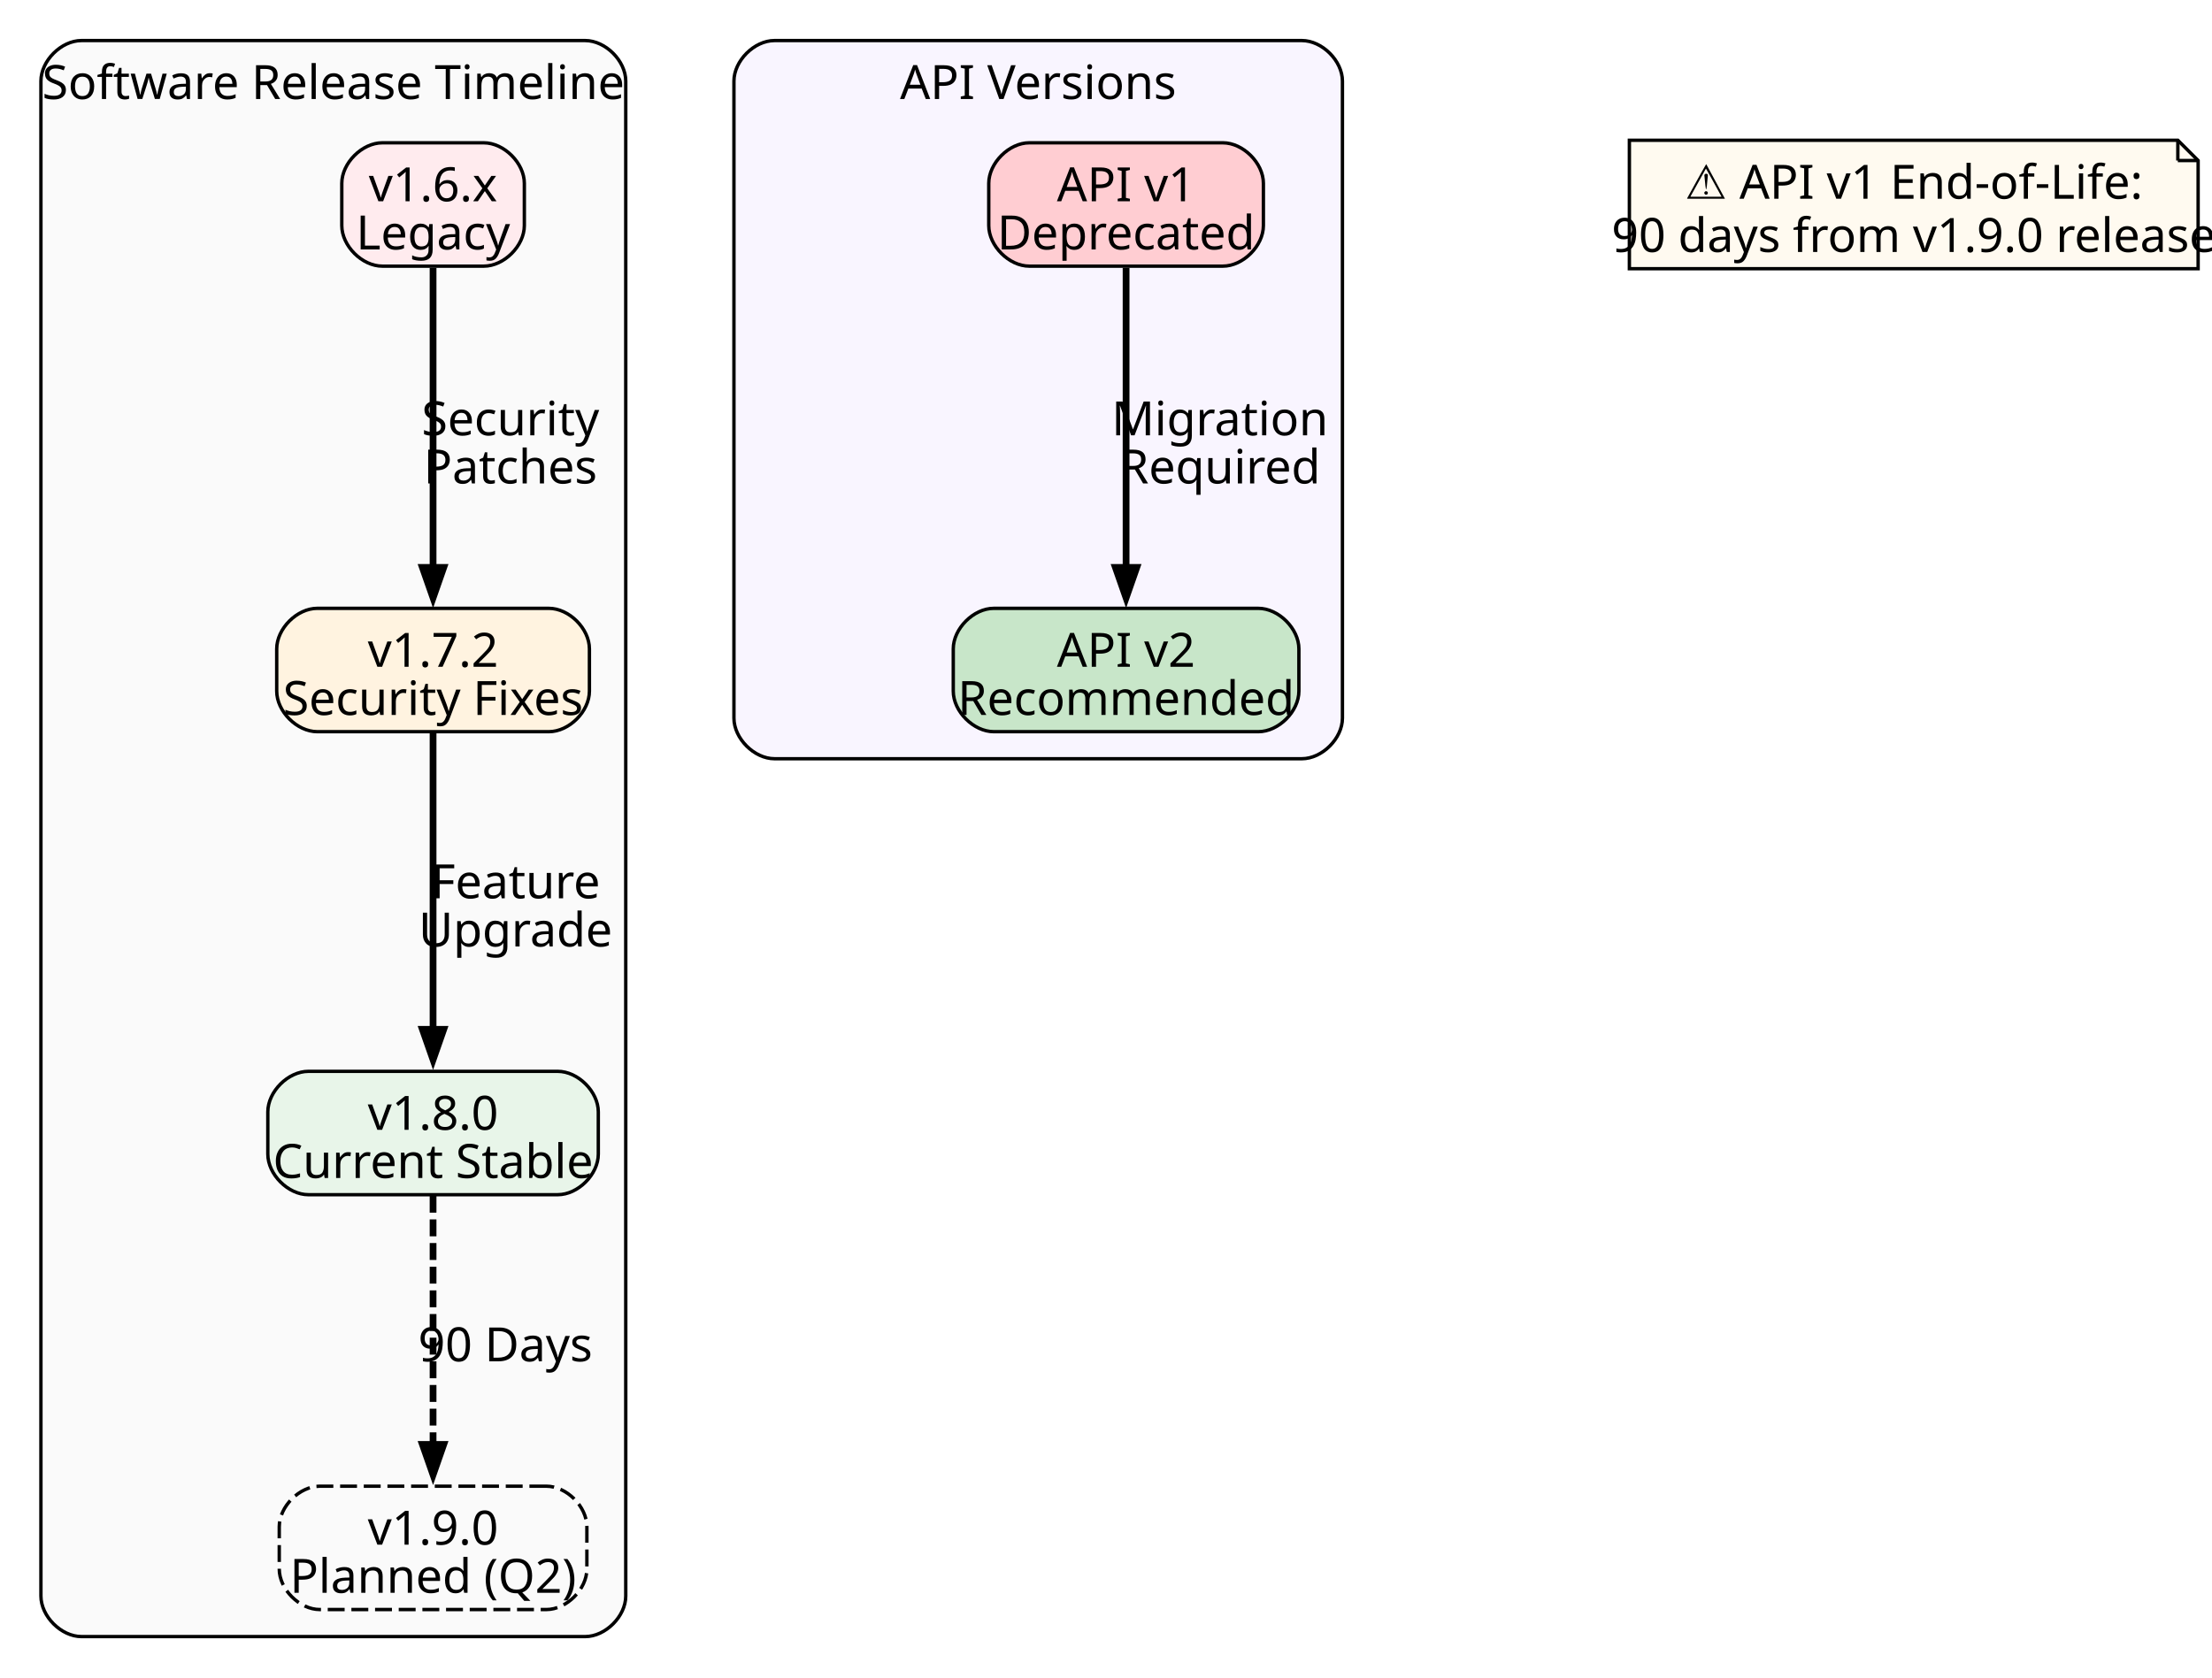
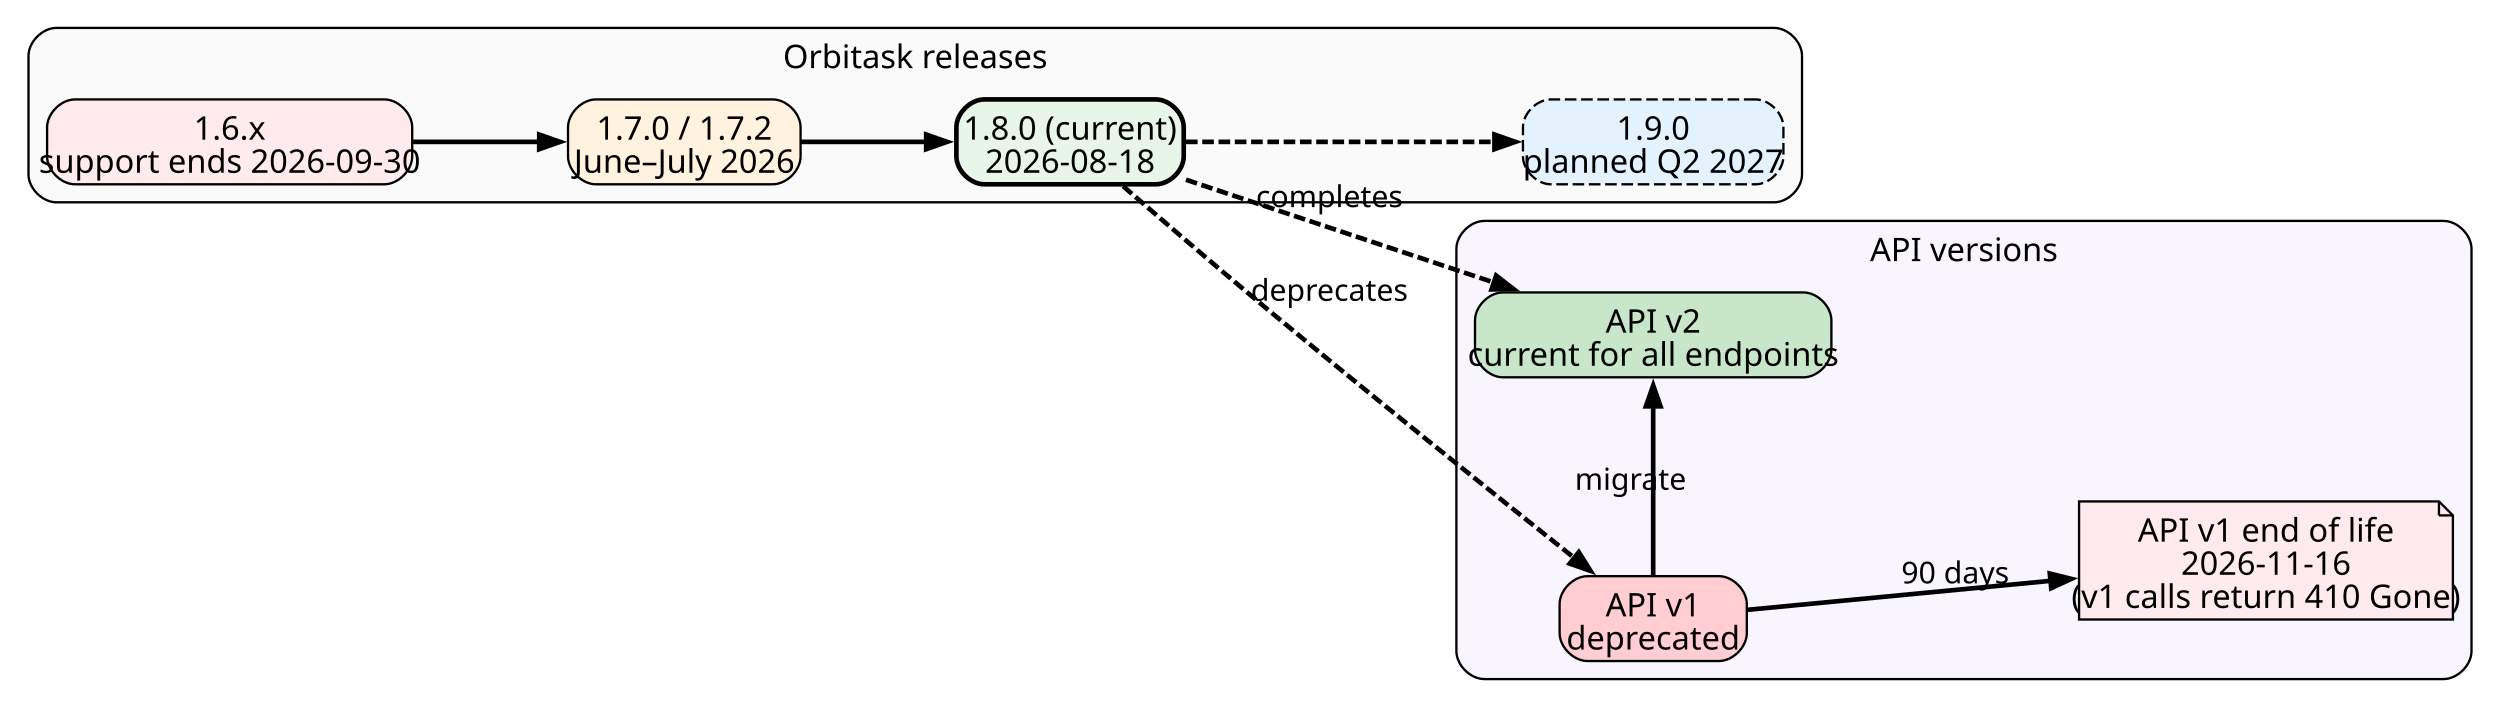
- <svg xmlns="http://www.w3.org/2000/svg" width="654pt" height="496pt" viewBox="0.00 0.00 654.12 496.25">
-   <g id="graph0" class="graph" transform="scale(1 1) rotate(0) translate(4 492.25)">
+ <svg xmlns="http://www.w3.org/2000/svg" width="1075pt" height="304pt" viewBox="0.00 0.00 1074.50 304.00">
+   <g id="graph0" class="graph" transform="scale(1 1) rotate(0) translate(4 300)">
    <g id="clust1" class="cluster">
-       <path fill="#fafafa" stroke="black" d="M20,-8C20,-8 169,-8 169,-8 175,-8 181,-14 181,-20 181,-20 181,-468.25 181,-468.25 181,-474.25 175,-480.25 169,-480.25 169,-480.25 20,-480.25 20,-480.25 14,-480.25 8,-474.25 8,-468.25 8,-468.25 8,-20 8,-20 8,-14 14,-8 20,-8" />
-       <text text-anchor="middle" x="94.5" y="-462.95" font-family="Calibri" font-size="14.00">Software Release Timeline</text>
+       <path fill="#fafafa" stroke="black" d="M20,-213C20,-213 758.62,-213 758.62,-213 764.62,-213 770.62,-219 770.62,-225 770.62,-225 770.62,-276 770.62,-276 770.62,-282 764.62,-288 758.62,-288 758.62,-288 20,-288 20,-288 14,-288 8,-282 8,-276 8,-276 8,-225 8,-225 8,-219 14,-213 20,-213" />
+       <text text-anchor="middle" x="389.31" y="-270.7" font-family="Calibri" font-size="14.00">Orbitask releases</text>
    </g>
    <g id="clust2" class="cluster">
-       <path fill="#f9f5ff" stroke="black" d="M225,-267.75C225,-267.75 381,-267.75 381,-267.75 387,-267.75 393,-273.75 393,-279.75 393,-279.75 393,-468.25 393,-468.25 393,-474.25 387,-480.25 381,-480.25 381,-480.25 225,-480.25 225,-480.25 219,-480.25 213,-474.25 213,-468.25 213,-468.25 213,-279.75 213,-279.75 213,-273.75 219,-267.75 225,-267.75" />
-       <text text-anchor="middle" x="303" y="-462.95" font-family="Calibri" font-size="14.00">API Versions</text>
+       <path fill="#f9f5ff" stroke="black" d="M634,-8C634,-8 1046.5,-8 1046.5,-8 1052.5,-8 1058.5,-14 1058.5,-20 1058.5,-20 1058.5,-193 1058.5,-193 1058.5,-199 1052.5,-205 1046.5,-205 1046.5,-205 634,-205 634,-205 628,-205 622,-199 622,-193 622,-193 622,-20 622,-20 622,-14 628,-8 634,-8" />
+       <text text-anchor="middle" x="840.25" y="-187.7" font-family="Calibri" font-size="14.00">API versions</text>
    </g>
    <g id="node1" class="node">
-       <path fill="#ffebee" stroke="black" d="M139,-450C139,-450 109,-450 109,-450 103,-450 97,-444 97,-438 97,-438 97,-425.5 97,-425.5 97,-419.5 103,-413.5 109,-413.5 109,-413.5 139,-413.5 139,-413.5 145,-413.5 151,-419.5 151,-425.5 151,-425.5 151,-438 151,-438 151,-444 145,-450 139,-450" />
-       <text text-anchor="middle" x="124" y="-432.7" font-family="Calibri" font-size="14.00">v1.6.x</text>
-       <text text-anchor="middle" x="124" y="-418.45" font-family="Calibri" font-size="14.00">Legacy</text>
+       <path fill="#ffebee" stroke="black" d="M161,-257.25C161,-257.25 28,-257.25 28,-257.25 22,-257.25 16,-251.25 16,-245.25 16,-245.25 16,-232.75 16,-232.75 16,-226.75 22,-220.75 28,-220.75 28,-220.75 161,-220.75 161,-220.75 167,-220.75 173,-226.75 173,-232.75 173,-232.75 173,-245.25 173,-245.25 173,-251.25 167,-257.25 161,-257.25" />
+       <text text-anchor="middle" x="94.5" y="-239.95" font-family="Calibri" font-size="14.00">1.6.x</text>
+       <text text-anchor="middle" x="94.5" y="-225.7" font-family="Calibri" font-size="14.00">support ends 2026-09-30</text>
    </g>
    <g id="node2" class="node">
-       <path fill="#fff3e0" stroke="black" d="M158.25,-312.25C158.25,-312.25 89.75,-312.25 89.75,-312.25 83.75,-312.25 77.75,-306.25 77.75,-300.25 77.75,-300.25 77.75,-287.75 77.75,-287.75 77.75,-281.75 83.75,-275.75 89.75,-275.75 89.75,-275.75 158.25,-275.75 158.25,-275.75 164.25,-275.75 170.25,-281.75 170.25,-287.75 170.25,-287.75 170.25,-300.25 170.25,-300.25 170.25,-306.25 164.25,-312.25 158.25,-312.25" />
-       <text text-anchor="middle" x="124" y="-294.95" font-family="Calibri" font-size="14.00">v1.7.2</text>
-       <text text-anchor="middle" x="124" y="-280.7" font-family="Calibri" font-size="14.00">Security Fixes</text>
+       <path fill="#fff3e0" stroke="black" d="M328,-257.25C328,-257.25 252,-257.25 252,-257.25 246,-257.25 240,-251.25 240,-245.25 240,-245.25 240,-232.75 240,-232.75 240,-226.75 246,-220.75 252,-220.75 252,-220.75 328,-220.75 328,-220.75 334,-220.75 340,-226.75 340,-232.75 340,-232.75 340,-245.25 340,-245.25 340,-251.25 334,-257.25 328,-257.25" />
+       <text text-anchor="middle" x="290" y="-239.95" font-family="Calibri" font-size="14.00">1.7.0 / 1.7.2</text>
+       <text text-anchor="middle" x="290" y="-225.7" font-family="Calibri" font-size="14.00">June–July 2026</text>
    </g>
    <g id="edge1" class="edge">
-       <path fill="none" stroke="black" stroke-width="2" d="M124,-413C124,-390.42 124,-351.11 124,-324.11" />
-       <polygon fill="black" stroke="black" stroke-width="2" points="127.15,-324.35 124,-315.35 120.85,-324.35 127.15,-324.35" />
-       <text text-anchor="middle" x="146.88" y="-363.45" font-family="Calibri" font-size="14.00">Security</text>
-       <text text-anchor="middle" x="146.88" y="-349.2" font-family="Calibri" font-size="14.00">Patches</text>
+       <path fill="none" stroke="black" stroke-width="2" d="M173.37,-239C191.45,-239 210.46,-239 227.71,-239" />
+       <polygon fill="black" stroke="black" stroke-width="2" points="227.61,-242.15 236.61,-239 227.61,-235.85 227.61,-242.15" />
    </g>
    <g id="node3" class="node">
-       <path fill="#e8f5e9" stroke="black" d="M160.88,-175.25C160.88,-175.25 87.12,-175.25 87.12,-175.25 81.12,-175.25 75.12,-169.25 75.12,-163.25 75.12,-163.25 75.12,-150.75 75.12,-150.75 75.12,-144.75 81.12,-138.75 87.12,-138.75 87.12,-138.75 160.88,-138.75 160.88,-138.75 166.88,-138.75 172.88,-144.75 172.88,-150.75 172.88,-150.75 172.88,-163.25 172.88,-163.25 172.88,-169.25 166.88,-175.25 160.88,-175.25" />
-       <text text-anchor="middle" x="124" y="-157.95" font-family="Calibri" font-size="14.00">v1.8.0</text>
-       <text text-anchor="middle" x="124" y="-143.7" font-family="Calibri" font-size="14.00">Current Stable</text>
+       <path fill="#e8f5e9" stroke="black" stroke-width="2" d="M492.75,-257.25C492.75,-257.25 419,-257.25 419,-257.25 413,-257.25 407,-251.25 407,-245.25 407,-245.25 407,-232.75 407,-232.75 407,-226.75 413,-220.75 419,-220.75 419,-220.75 492.75,-220.75 492.75,-220.75 498.75,-220.75 504.75,-226.75 504.75,-232.75 504.75,-232.75 504.75,-245.25 504.75,-245.25 504.75,-251.25 498.75,-257.25 492.75,-257.25" />
+       <text text-anchor="middle" x="455.88" y="-239.95" font-family="Calibri" font-size="14.00">1.8.0 (current)</text>
+       <text text-anchor="middle" x="455.88" y="-225.7" font-family="Calibri" font-size="14.00">2026-08-18</text>
    </g>
    <g id="edge2" class="edge">
-       <path fill="none" stroke="black" stroke-width="2" d="M124,-275.35C124,-253.02 124,-214.23 124,-187.39" />
-       <polygon fill="black" stroke="black" stroke-width="2" points="127.15,-187.68 124,-178.68 120.85,-187.68 127.15,-187.68" />
-       <text text-anchor="middle" x="148.38" y="-226.45" font-family="Calibri" font-size="14.00">Feature</text>
-       <text text-anchor="middle" x="148.38" y="-212.2" font-family="Calibri" font-size="14.00">Upgrade</text>
+       <path fill="none" stroke="black" stroke-width="2" d="M340.17,-239C357.1,-239 376.26,-239 394.01,-239" />
+       <polygon fill="black" stroke="black" stroke-width="2" points="394,-242.15 403,-239 394,-235.85 394,-242.15" />
    </g>
    <g id="node4" class="node">
-       <path fill="none" stroke="black" stroke-dasharray="5,2" d="M157.5,-52.5C157.5,-52.5 90.5,-52.5 90.5,-52.5 84.5,-52.5 78.5,-46.5 78.5,-40.5 78.5,-40.5 78.5,-28 78.5,-28 78.5,-22 84.5,-16 90.5,-16 90.5,-16 157.5,-16 157.5,-16 163.5,-16 169.5,-22 169.5,-28 169.5,-28 169.5,-40.5 169.5,-40.5 169.5,-46.5 163.5,-52.5 157.5,-52.5" />
-       <text text-anchor="middle" x="124" y="-35.2" font-family="Calibri" font-size="14.00">v1.9.0</text>
-       <text text-anchor="middle" x="124" y="-20.95" font-family="Calibri" font-size="14.00">Planned (Q2)</text>
+       <path fill="#e3f2fd" stroke="black" stroke-dasharray="5,2" d="M750.62,-257.25C750.62,-257.25 662.62,-257.25 662.62,-257.25 656.62,-257.25 650.62,-251.25 650.62,-245.25 650.62,-245.25 650.62,-232.75 650.62,-232.75 650.62,-226.75 656.62,-220.75 662.62,-220.75 662.62,-220.75 750.62,-220.75 750.62,-220.75 756.62,-220.75 762.62,-226.75 762.62,-232.75 762.62,-232.75 762.62,-245.25 762.62,-245.25 762.62,-251.25 756.62,-257.25 750.62,-257.25" />
+       <text text-anchor="middle" x="706.62" y="-239.95" font-family="Calibri" font-size="14.00">1.9.0</text>
+       <text text-anchor="middle" x="706.62" y="-225.7" font-family="Calibri" font-size="14.00">planned Q2 2027</text>
    </g>
    <g id="edge3" class="edge">
-       <path fill="none" stroke="black" stroke-width="2" stroke-dasharray="5,2" d="M124,-138.44C124,-119.13 124,-87.76 124,-64.68" />
-       <polygon fill="black" stroke="black" stroke-width="2" points="127.15,-64.86 124,-55.86 120.85,-64.86 127.15,-64.86" />
-       <text text-anchor="middle" x="145.38" y="-89.45" font-family="Calibri" font-size="14.00">90 Days</text>
+       <path fill="none" stroke="black" stroke-width="2" stroke-dasharray="5,2" d="M505.72,-239C543.67,-239 596.7,-239 638.61,-239" />
+       <polygon fill="black" stroke="black" stroke-width="2" points="638.36,-242.15 647.36,-239 638.36,-235.85 638.36,-242.15" />
    </g>
    <g id="node5" class="node">
-       <path fill="#ffcdd2" stroke="black" d="M357.62,-450C357.62,-450 300.38,-450 300.38,-450 294.38,-450 288.38,-444 288.38,-438 288.38,-438 288.38,-425.5 288.38,-425.5 288.38,-419.5 294.38,-413.5 300.38,-413.5 300.38,-413.5 357.62,-413.5 357.62,-413.5 363.62,-413.5 369.62,-419.5 369.62,-425.5 369.62,-425.5 369.62,-438 369.62,-438 369.62,-444 363.62,-450 357.62,-450" />
-       <text text-anchor="middle" x="329" y="-432.7" font-family="Calibri" font-size="14.00">API v1</text>
-       <text text-anchor="middle" x="329" y="-418.45" font-family="Calibri" font-size="14.00">Deprecated</text>
+       <path fill="#c8e6c9" stroke="black" d="M771.25,-174.25C771.25,-174.25 642,-174.25 642,-174.25 636,-174.25 630,-168.25 630,-162.25 630,-162.25 630,-149.75 630,-149.75 630,-143.75 636,-137.75 642,-137.75 642,-137.75 771.25,-137.75 771.25,-137.75 777.25,-137.75 783.25,-143.75 783.25,-149.75 783.25,-149.75 783.25,-162.25 783.25,-162.25 783.25,-168.25 777.25,-174.25 771.25,-174.25" />
+       <text text-anchor="middle" x="706.62" y="-156.95" font-family="Calibri" font-size="14.00">API v2</text>
+       <text text-anchor="middle" x="706.62" y="-142.7" font-family="Calibri" font-size="14.00">current for all endpoints</text>
+     </g>
+     <g id="edge5" class="edge">
+       <path fill="none" stroke="black" stroke-width="2" stroke-dasharray="5,2" d="M505.72,-222.7C543.57,-210.07 596.43,-192.44 638.29,-178.47" />
+       <polygon fill="black" stroke="black" stroke-width="2" points="639.09,-181.52 646.63,-175.68 637.1,-175.55 639.09,-181.52" />
+       <text text-anchor="middle" x="567.38" y="-210.93" font-family="Calibri" font-size="13.00">completes</text>
    </g>
    <g id="node6" class="node">
-       <path fill="#c8e6c9" stroke="black" d="M368.12,-312.25C368.12,-312.25 289.88,-312.25 289.88,-312.25 283.88,-312.25 277.88,-306.25 277.88,-300.25 277.88,-300.25 277.88,-287.75 277.88,-287.75 277.88,-281.75 283.88,-275.75 289.88,-275.75 289.88,-275.75 368.12,-275.75 368.12,-275.75 374.12,-275.75 380.12,-281.75 380.12,-287.75 380.12,-287.75 380.12,-300.25 380.12,-300.25 380.12,-306.25 374.12,-312.25 368.12,-312.25" />
-       <text text-anchor="middle" x="329" y="-294.95" font-family="Calibri" font-size="14.00">API v2</text>
-       <text text-anchor="middle" x="329" y="-280.7" font-family="Calibri" font-size="14.00">Recommended</text>
+       <path fill="#ffcdd2" stroke="black" d="M734.88,-52.25C734.88,-52.25 678.38,-52.25 678.38,-52.25 672.38,-52.25 666.38,-46.25 666.38,-40.25 666.38,-40.25 666.38,-27.75 666.38,-27.75 666.38,-21.75 672.38,-15.75 678.38,-15.75 678.38,-15.75 734.88,-15.75 734.88,-15.75 740.88,-15.75 746.88,-21.75 746.88,-27.75 746.88,-27.75 746.88,-40.25 746.88,-40.25 746.88,-46.25 740.88,-52.25 734.88,-52.25" />
+       <text text-anchor="middle" x="706.62" y="-34.95" font-family="Calibri" font-size="14.00">API v1</text>
+       <text text-anchor="middle" x="706.62" y="-20.7" font-family="Calibri" font-size="14.00">deprecated</text>
    </g>
    <g id="edge4" class="edge">
-       <path fill="none" stroke="black" stroke-width="2" d="M329,-413C329,-390.42 329,-351.11 329,-324.11" />
-       <polygon fill="black" stroke="black" stroke-width="2" points="332.15,-324.35 329,-315.35 325.85,-324.35 332.15,-324.35" />
-       <text text-anchor="middle" x="356.75" y="-363.45" font-family="Calibri" font-size="14.00">Migration</text>
-       <text text-anchor="middle" x="356.75" y="-349.2" font-family="Calibri" font-size="14.00">Required</text>
+       <path fill="none" stroke="black" stroke-width="2" stroke-dasharray="5,2" d="M478.69,-219.94C494.88,-205.87 517.55,-186.32 537.75,-169.5 584.31,-130.72 639.07,-86.84 673.07,-59.79" />
+       <polygon fill="black" stroke="black" stroke-width="2" points="674.63,-62.57 679.71,-54.51 670.71,-57.64 674.63,-62.57" />
+       <text text-anchor="middle" x="567.38" y="-170.65" font-family="Calibri" font-size="13.00">deprecates</text>
+     </g>
+     <g id="edge7" class="edge">
+       <path fill="none" stroke="black" stroke-width="2" d="M706.62,-52.53C706.62,-71.88 706.62,-102.54 706.62,-125.47" />
+       <polygon fill="black" stroke="black" stroke-width="2" points="703.48,-125.27 706.63,-134.27 709.78,-125.27 703.48,-125.27" />
+       <text text-anchor="middle" x="696.88" y="-89.4" font-family="Calibri" font-size="13.00">migrate</text>
    </g>
    <g id="node7" class="node">
-       <polygon fill="#fffaf0" stroke="black" points="640.12,-450.75 477.88,-450.75 477.88,-412.75 646.12,-412.75 646.12,-444.75 640.12,-450.75" />
-       <polyline fill="none" stroke="black" points="640.12,-450.75 640.12,-444.75" />
-       <polyline fill="none" stroke="black" points="646.12,-444.75 640.12,-444.75" />
-       <text text-anchor="middle" x="562" y="-433.45" font-family="Calibri" font-size="14.00">⚠ API v1 End-of-Life:</text>
-       <text text-anchor="middle" x="562" y="-417.7" font-family="Calibri" font-size="14.00">90 days from v1.9.0 release</text>
+       <polygon fill="#ffebee" stroke="black" points="1044.5,-84.38 889.75,-84.38 889.75,-33.62 1050.5,-33.62 1050.5,-78.38 1044.5,-84.38" />
+       <polyline fill="none" stroke="black" points="1044.5,-84.38 1044.5,-78.38" />
+       <polyline fill="none" stroke="black" points="1050.5,-78.38 1044.5,-78.38" />
+       <text text-anchor="middle" x="970.12" y="-67.08" font-family="Calibri" font-size="14.00">API v1 end of life</text>
+       <text text-anchor="middle" x="970.12" y="-52.83" font-family="Calibri" font-size="14.00">2026-11-16</text>
+       <text text-anchor="middle" x="970.12" y="-38.58" font-family="Calibri" font-size="14.00">(v1 calls return 410 Gone)</text>
+     </g>
+     <g id="edge6" class="edge">
+       <path fill="none" stroke="black" stroke-width="2" d="M747.34,-37.8C781.84,-41.09 833.11,-46 877.67,-50.26" />
+       <polygon fill="black" stroke="black" stroke-width="2" points="877.17,-53.37 886.43,-51.09 877.77,-47.1 877.17,-53.37" />
+       <text text-anchor="middle" x="836.5" y="-49.15" font-family="Calibri" font-size="13.00">90 days</text>
    </g>
  </g>
</svg>
